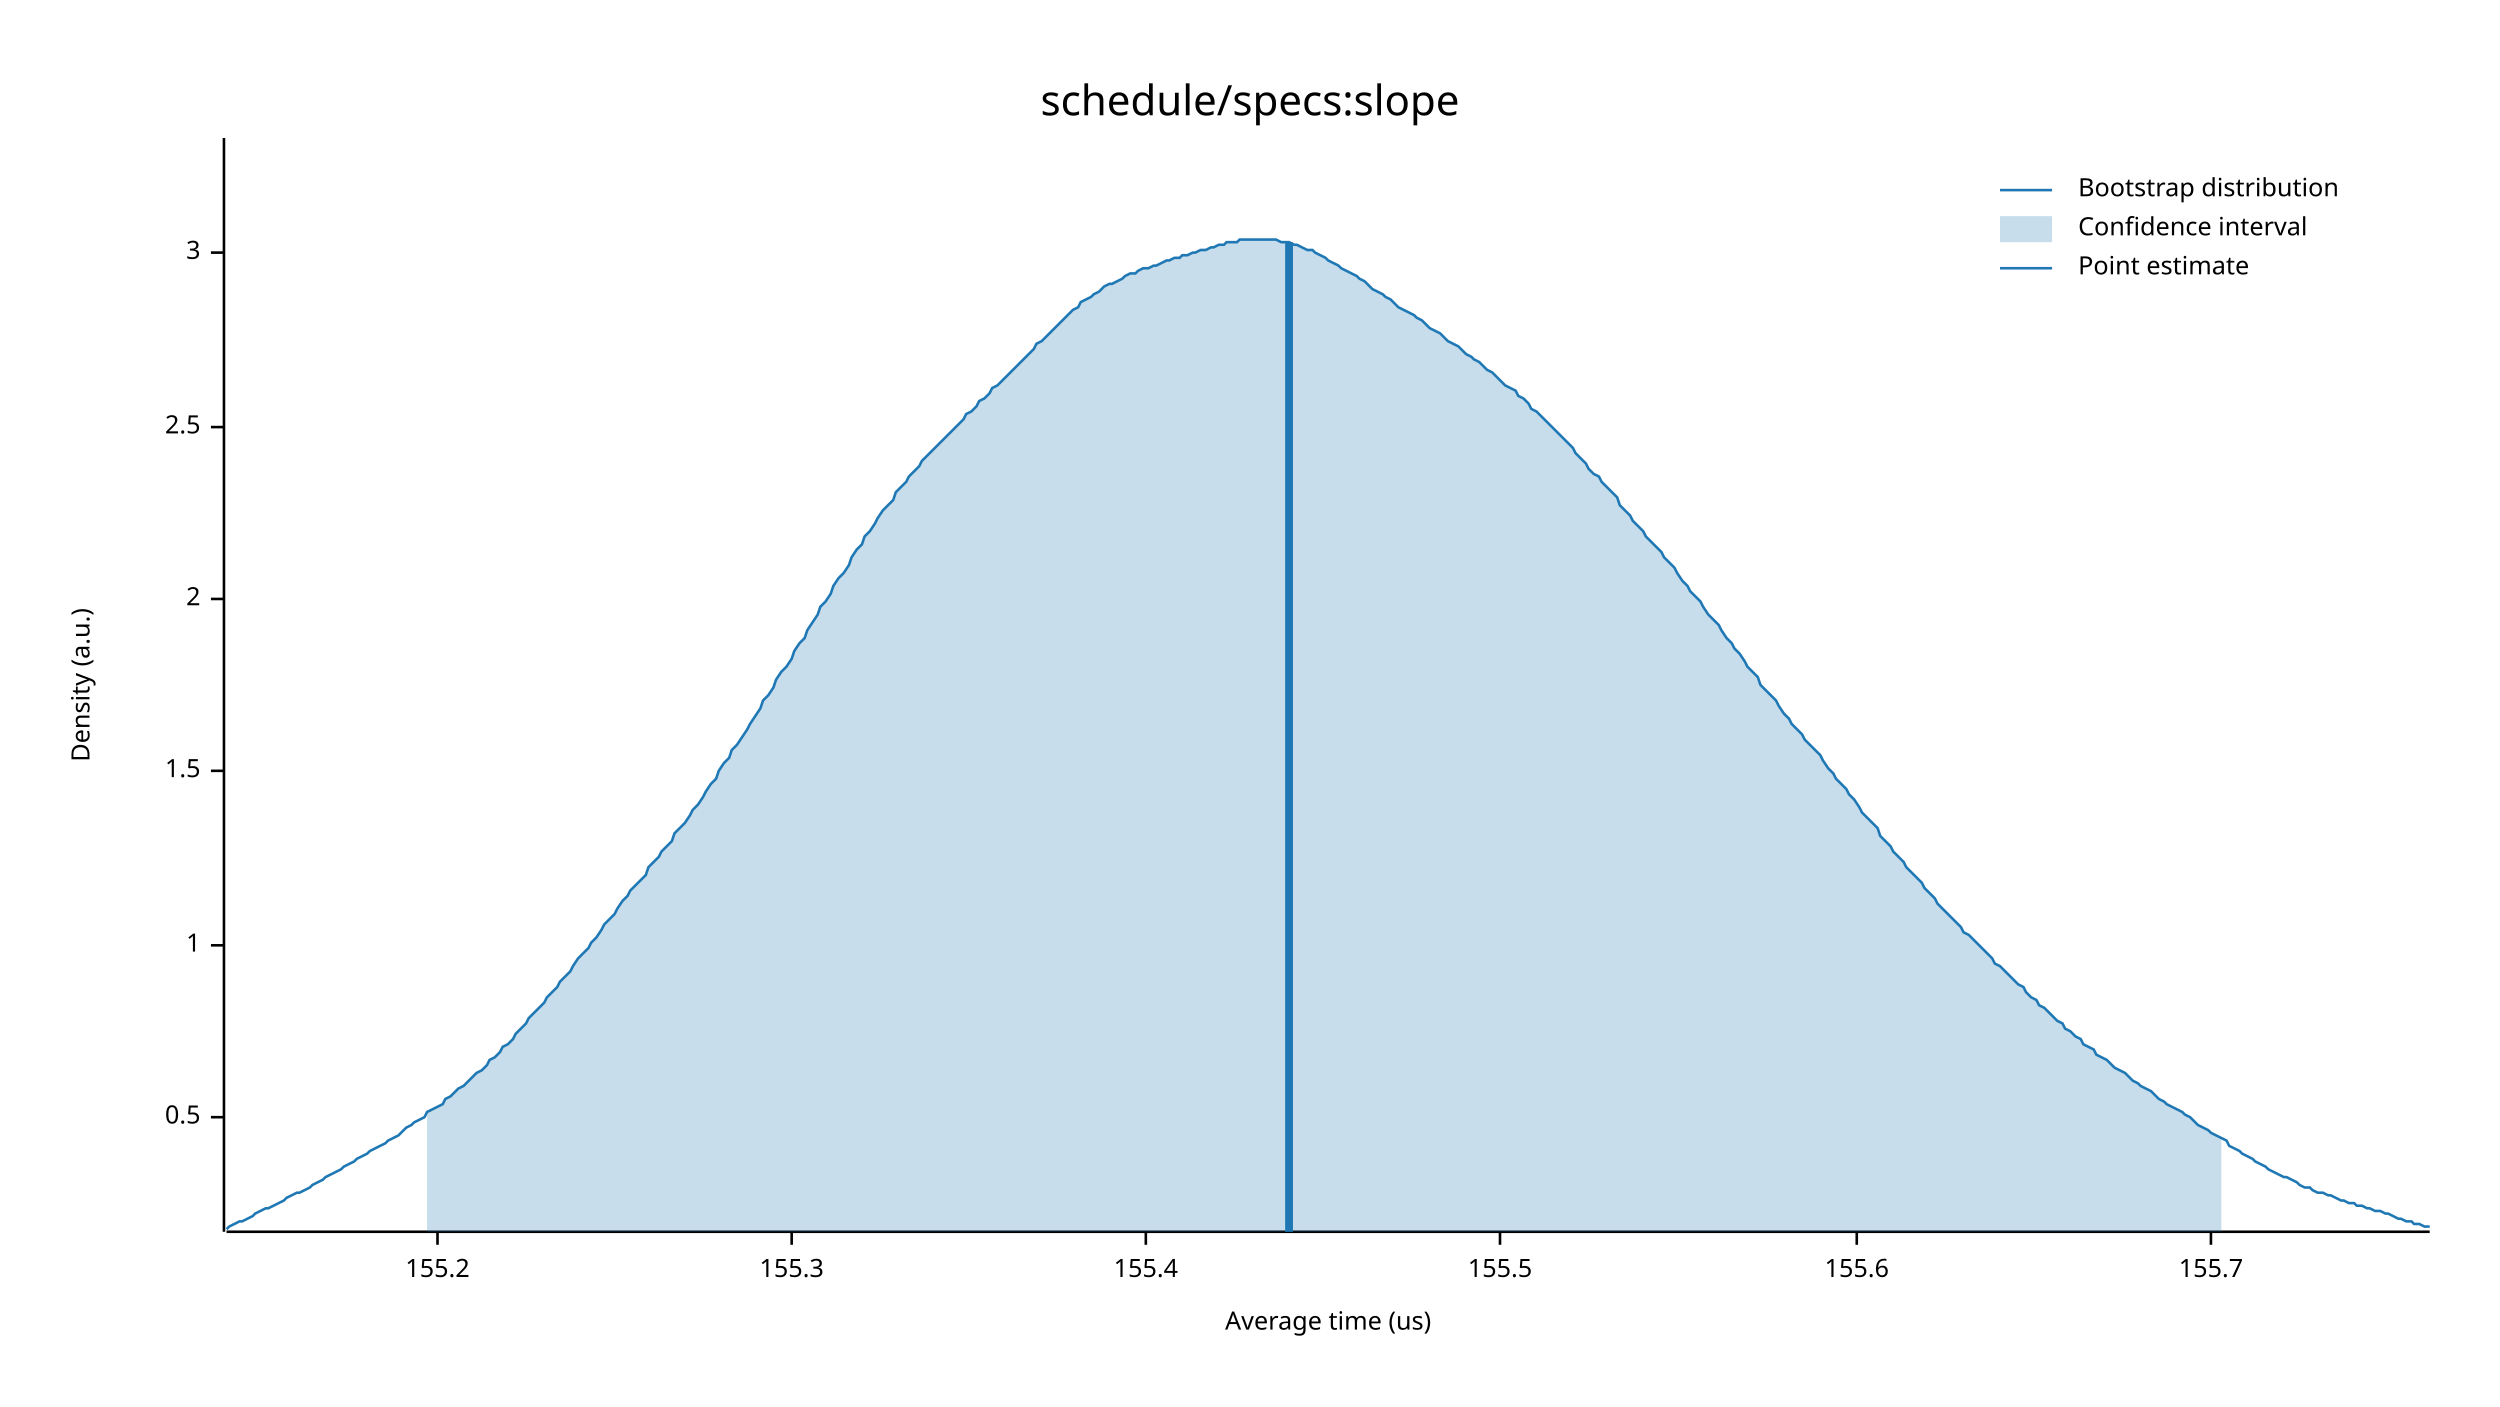
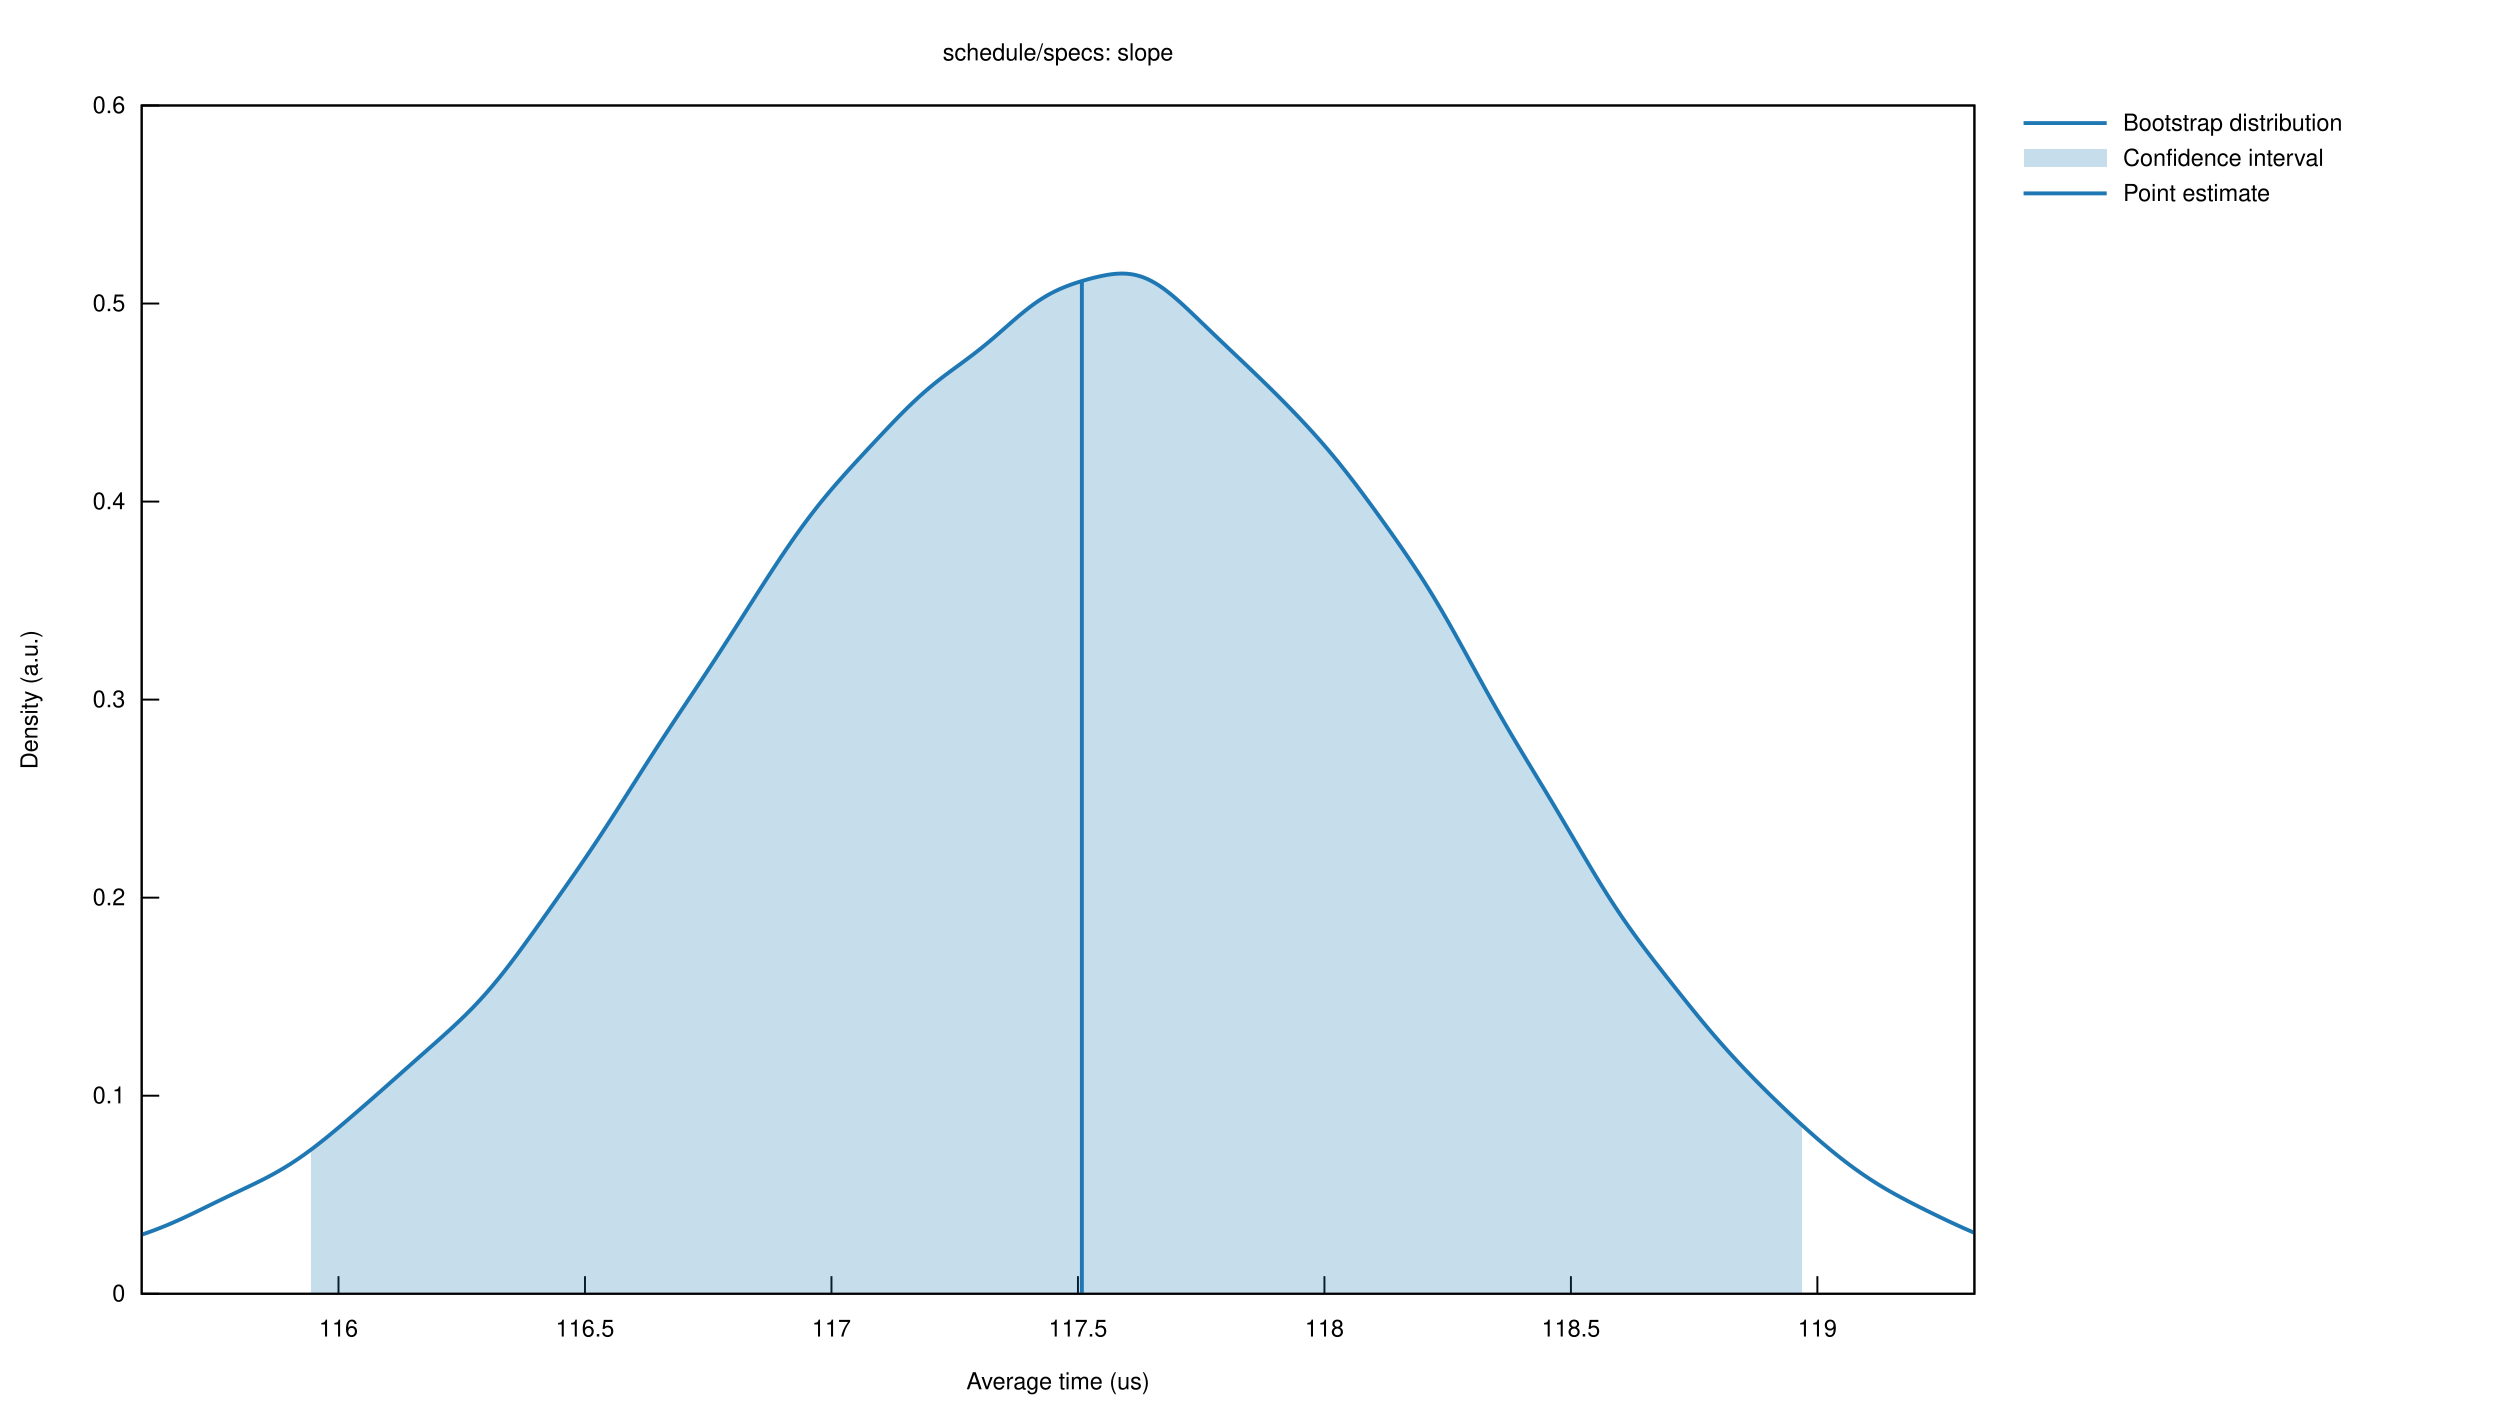
- <svg xmlns="http://www.w3.org/2000/svg" width="960" height="540" viewBox="0 0 960 540">
-   <text x="480" y="32" dy="0.76em" text-anchor="middle" font-family="sans-serif" font-size="16.129" opacity="1" fill="#000000">
- schedule/specs:slope
- </text>
-   <text x="27" y="263" dy="0.76em" text-anchor="middle" font-family="sans-serif" font-size="9.677" opacity="1" fill="#000000" transform="rotate(270, 27, 263)">
- Density (a.u.)
- </text>
-   <text x="510" y="513" dy="-0.5ex" text-anchor="middle" font-family="sans-serif" font-size="9.677" opacity="1" fill="#000000">
- Average time (us)
- </text>
-   <polyline fill="none" opacity="1" stroke="#000000" stroke-width="1" points="86,53 86,473 " />
-   <text x="77" y="429" dy="0.5ex" text-anchor="end" font-family="sans-serif" font-size="9.677" opacity="1" fill="#000000">
- 0.5
- </text>
-   <polyline fill="none" opacity="1" stroke="#000000" stroke-width="1" points="81,429 86,429 " />
-   <text x="77" y="363" dy="0.5ex" text-anchor="end" font-family="sans-serif" font-size="9.677" opacity="1" fill="#000000">
- 1
- </text>
-   <polyline fill="none" opacity="1" stroke="#000000" stroke-width="1" points="81,363 86,363 " />
-   <text x="77" y="296" dy="0.5ex" text-anchor="end" font-family="sans-serif" font-size="9.677" opacity="1" fill="#000000">
- 1.5
- </text>
-   <polyline fill="none" opacity="1" stroke="#000000" stroke-width="1" points="81,296 86,296 " />
-   <text x="77" y="230" dy="0.5ex" text-anchor="end" font-family="sans-serif" font-size="9.677" opacity="1" fill="#000000">
- 2
- </text>
-   <polyline fill="none" opacity="1" stroke="#000000" stroke-width="1" points="81,230 86,230 " />
-   <text x="77" y="164" dy="0.5ex" text-anchor="end" font-family="sans-serif" font-size="9.677" opacity="1" fill="#000000">
- 2.5
- </text>
-   <polyline fill="none" opacity="1" stroke="#000000" stroke-width="1" points="81,164 86,164 " />
-   <text x="77" y="97" dy="0.5ex" text-anchor="end" font-family="sans-serif" font-size="9.677" opacity="1" fill="#000000">
- 3
- </text>
-   <polyline fill="none" opacity="1" stroke="#000000" stroke-width="1" points="81,97 86,97 " />
-   <polyline fill="none" opacity="1" stroke="#000000" stroke-width="1" points="87,473 933,473 " />
-   <text x="168" y="483" dy="0.76em" text-anchor="middle" font-family="sans-serif" font-size="9.677" opacity="1" fill="#000000">
- 155.2
- </text>
-   <polyline fill="none" opacity="1" stroke="#000000" stroke-width="1" points="168,473 168,478 " />
-   <text x="304" y="483" dy="0.76em" text-anchor="middle" font-family="sans-serif" font-size="9.677" opacity="1" fill="#000000">
- 155.3
- </text>
-   <polyline fill="none" opacity="1" stroke="#000000" stroke-width="1" points="304,473 304,478 " />
-   <text x="440" y="483" dy="0.76em" text-anchor="middle" font-family="sans-serif" font-size="9.677" opacity="1" fill="#000000">
- 155.4
- </text>
-   <polyline fill="none" opacity="1" stroke="#000000" stroke-width="1" points="440,473 440,478 " />
-   <text x="576" y="483" dy="0.76em" text-anchor="middle" font-family="sans-serif" font-size="9.677" opacity="1" fill="#000000">
- 155.5
- </text>
-   <polyline fill="none" opacity="1" stroke="#000000" stroke-width="1" points="576,473 576,478 " />
-   <text x="713" y="483" dy="0.76em" text-anchor="middle" font-family="sans-serif" font-size="9.677" opacity="1" fill="#000000">
- 155.6
- </text>
-   <polyline fill="none" opacity="1" stroke="#000000" stroke-width="1" points="713,473 713,478 " />
-   <text x="849" y="483" dy="0.76em" text-anchor="middle" font-family="sans-serif" font-size="9.677" opacity="1" fill="#000000">
- 155.7
- </text>
-   <polyline fill="none" opacity="1" stroke="#000000" stroke-width="1" points="849,473 849,478 " />
-   <polyline fill="none" opacity="1" stroke="#1F78B4" stroke-width="1" points="87,472 88,471 90,470 92,469 93,469 95,468 97,467 98,466 100,465 102,464 103,464 105,463 107,462 109,461 110,460 112,459 114,458 115,458 117,457 119,456 120,455 122,454 124,453 125,452 127,451 129,450 131,449 132,448 134,447 136,446 137,445 139,444 141,443 142,442 144,441 146,440 148,439 149,438 151,437 153,436 154,435 156,433 158,432 159,431 161,430 163,429 164,427 166,426 168,425 170,424 171,422 173,421 175,419 176,418 178,417 180,415 181,414 183,412 185,411 187,409 188,407 190,406 192,404 193,402 195,401 197,399 198,397 200,395 202,393 203,391 205,389 207,387 209,385 210,383 212,381 214,379 215,377 217,375 219,373 220,371 222,368 224,366 226,364 227,362 229,360 231,357 232,355 234,353 236,351 237,349 239,346 241,344 242,342 244,340 246,338 248,336 249,333 251,331 253,329 254,327 256,325 258,323 259,320 261,318 263,316 265,313 266,311 268,309 270,306 271,304 273,301 275,299 276,296 278,293 280,291 281,288 283,286 285,283 287,280 288,278 290,275 292,272 293,269 295,267 297,264 298,261 300,258 302,256 304,253 305,250 307,247 309,245 310,242 312,239 314,236 315,233 317,231 319,228 320,225 322,222 324,220 326,217 327,214 329,211 331,209 332,206 334,204 336,201 337,199 339,196 341,194 343,192 344,189 346,187 348,185 349,183 351,181 353,179 354,177 356,175 358,173 359,172 361,170 363,168 365,166 366,165 368,163 370,161 371,159 373,158 375,156 376,154 378,153 380,151 381,149 383,148 385,146 387,144 388,143 390,141 392,139 393,138 395,136 397,134 398,132 400,131 402,129 404,127 405,126 407,124 409,122 410,121 412,119 414,118 415,116 417,115 419,114 420,113 422,112 424,110 426,109 427,109 429,108 431,107 432,106 434,105 436,105 437,104 439,103 441,103 443,102 444,102 446,101 448,100 449,100 451,99 453,99 454,98 456,98 458,97 459,97 461,96 463,96 465,95 466,95 468,94 470,94 471,93 473,93 475,93 476,92 478,92 480,92 482,92 483,92 485,92 487,92 488,92 490,92 492,93 493,93 495,93 497,94 498,94 500,95 502,96 504,96 505,97 507,98 509,99 510,100 512,101 514,102 515,103 517,104 519,105 521,106 522,107 524,108 526,110 527,111 529,112 531,113 532,114 534,115 536,117 537,118 539,119 541,120 543,121 544,122 546,123 548,125 549,126 551,127 553,128 554,129 556,131 558,132 560,133 561,134 563,136 565,137 566,138 568,139 570,141 571,142 573,143 575,145 576,146 578,148 580,149 582,150 583,152 585,153 587,155 588,157 590,158 592,160 593,161 595,163 597,165 599,167 600,168 602,170 604,172 605,174 607,176 609,178 610,180 612,182 614,183 615,185 617,187 619,189 621,191 622,194 624,196 626,198 627,200 629,202 631,204 632,206 634,208 636,210 638,212 639,214 641,216 643,218 644,220 646,223 648,225 649,227 651,229 653,231 654,233 656,236 658,238 660,240 661,242 663,245 665,247 666,249 668,251 670,254 671,256 673,258 675,260 676,263 678,265 680,267 682,269 683,271 685,274 687,276 688,278 690,280 692,282 693,284 695,286 697,288 699,290 700,292 702,295 704,297 705,299 707,301 709,303 710,305 712,307 714,310 715,312 717,314 719,316 721,318 722,321 724,323 726,325 727,327 729,329 731,331 732,333 734,335 736,337 738,339 739,341 741,343 743,345 744,347 746,349 748,351 749,352 751,354 753,356 754,358 756,359 758,361 760,363 761,364 763,366 765,368 766,370 768,371 770,373 771,374 773,376 775,378 777,379 778,381 780,383 782,384 783,386 785,387 787,389 788,390 790,392 792,393 793,395 795,396 797,398 799,399 800,401 802,402 804,403 805,405 807,406 809,407 810,408 812,410 814,411 816,412 817,413 819,415 821,416 822,417 824,418 826,419 827,420 829,422 831,423 832,424 834,425 836,426 838,427 839,428 841,429 843,431 844,432 846,433 848,434 849,435 851,436 853,437 855,438 856,440 858,441 860,442 861,443 863,444 865,445 866,446 868,447 870,448 871,449 873,450 875,451 877,452 878,452 880,453 882,454 883,455 885,456 887,456 888,457 890,458 892,458 894,459 895,459 897,460 899,461 900,461 902,462 904,462 905,463 907,463 909,464 910,464 912,465 914,465 916,466 917,466 919,467 921,468 922,468 924,469 926,469 927,470 929,470 931,471 933,471 " />
-   <polygon opacity="0.25" fill="#1F78B4" points="164,427 166,426 168,425 170,424 171,422 173,421 175,419 176,418 178,417 180,415 181,414 183,412 185,411 187,409 188,407 190,406 192,404 193,402 195,401 197,399 198,397 200,395 202,393 203,391 205,389 207,387 209,385 210,383 212,381 214,379 215,377 217,375 219,373 220,371 222,368 224,366 226,364 227,362 229,360 231,357 232,355 234,353 236,351 237,349 239,346 241,344 242,342 244,340 246,338 248,336 249,333 251,331 253,329 254,327 256,325 258,323 259,320 261,318 263,316 265,313 266,311 268,309 270,306 271,304 273,301 275,299 276,296 278,293 280,291 281,288 283,286 285,283 287,280 288,278 290,275 292,272 293,269 295,267 297,264 298,261 300,258 302,256 304,253 305,250 307,247 309,245 310,242 312,239 314,236 315,233 317,231 319,228 320,225 322,222 324,220 326,217 327,214 329,211 331,209 332,206 334,204 336,201 337,199 339,196 341,194 343,192 344,189 346,187 348,185 349,183 351,181 353,179 354,177 356,175 358,173 359,172 361,170 363,168 365,166 366,165 368,163 370,161 371,159 373,158 375,156 376,154 378,153 380,151 381,149 383,148 385,146 387,144 388,143 390,141 392,139 393,138 395,136 397,134 398,132 400,131 402,129 404,127 405,126 407,124 409,122 410,121 412,119 414,118 415,116 417,115 419,114 420,113 422,112 424,110 426,109 427,109 429,108 431,107 432,106 434,105 436,105 437,104 439,103 441,103 443,102 444,102 446,101 448,100 449,100 451,99 453,99 454,98 456,98 458,97 459,97 461,96 463,96 465,95 466,95 468,94 470,94 471,93 473,93 475,93 476,92 478,92 480,92 482,92 483,92 485,92 487,92 488,92 490,92 492,93 493,93 495,93 497,94 498,94 500,95 502,96 504,96 505,97 507,98 509,99 510,100 512,101 514,102 515,103 517,104 519,105 521,106 522,107 524,108 526,110 527,111 529,112 531,113 532,114 534,115 536,117 537,118 539,119 541,120 543,121 544,122 546,123 548,125 549,126 551,127 553,128 554,129 556,131 558,132 560,133 561,134 563,136 565,137 566,138 568,139 570,141 571,142 573,143 575,145 576,146 578,148 580,149 582,150 583,152 585,153 587,155 588,157 590,158 592,160 593,161 595,163 597,165 599,167 600,168 602,170 604,172 605,174 607,176 609,178 610,180 612,182 614,183 615,185 617,187 619,189 621,191 622,194 624,196 626,198 627,200 629,202 631,204 632,206 634,208 636,210 638,212 639,214 641,216 643,218 644,220 646,223 648,225 649,227 651,229 653,231 654,233 656,236 658,238 660,240 661,242 663,245 665,247 666,249 668,251 670,254 671,256 673,258 675,260 676,263 678,265 680,267 682,269 683,271 685,274 687,276 688,278 690,280 692,282 693,284 695,286 697,288 699,290 700,292 702,295 704,297 705,299 707,301 709,303 710,305 712,307 714,310 715,312 717,314 719,316 721,318 722,321 724,323 726,325 727,327 729,329 731,331 732,333 734,335 736,337 738,339 739,341 741,343 743,345 744,347 746,349 748,351 749,352 751,354 753,356 754,358 756,359 758,361 760,363 761,364 763,366 765,368 766,370 768,371 770,373 771,374 773,376 775,378 777,379 778,381 780,383 782,384 783,386 785,387 787,389 788,390 790,392 792,393 793,395 795,396 797,398 799,399 800,401 802,402 804,403 805,405 807,406 809,407 810,408 812,410 814,411 816,412 817,413 819,415 821,416 822,417 824,418 826,419 827,420 829,422 831,423 832,424 834,425 836,426 838,427 839,428 841,429 843,431 844,432 846,433 848,434 849,435 851,436 853,437 853,473 164,473 " />
-   <polyline fill="none" opacity="1" stroke="#1F78B4" stroke-width="3" points="495,473 495,93 " />
-   <text x="798" y="68" dy="0.76em" text-anchor="start" font-family="sans-serif" font-size="9.677" opacity="1" fill="#000000">
- Bootstrap distribution
- </text>
-   <text x="798" y="83" dy="0.76em" text-anchor="start" font-family="sans-serif" font-size="9.677" opacity="1" fill="#000000">
- Confidence interval
- </text>
-   <text x="798" y="98" dy="0.76em" text-anchor="start" font-family="sans-serif" font-size="9.677" opacity="1" fill="#000000">
- Point estimate
- </text>
-   <polyline fill="none" opacity="1" stroke="#1F78B4" stroke-width="1" points="768,73 788,73 " />
-   <rect x="768" y="83" width="20" height="10" opacity="0.25" fill="#1F78B4" stroke="none" />
-   <polyline fill="none" opacity="1" stroke="#1F78B4" stroke-width="1" points="768,103 788,103 " />
+ <svg xmlns="http://www.w3.org/2000/svg" xmlns:xlink="http://www.w3.org/1999/xlink" viewBox="0 0 1280 720">
+   <g id="gnuplot_canvas">
+     <rect x="0" y="0" width="1280" height="720" fill="none" />
+     <defs>
+       <circle id="gpDot" r="0.5" stroke-width="0.5" stroke="currentColor" />
+       <path id="gpPt0" stroke-width="0.222" stroke="currentColor" d="M-1,0 h2 M0,-1 v2" />
+       <path id="gpPt1" stroke-width="0.222" stroke="currentColor" d="M-1,-1 L1,1 M1,-1 L-1,1" />
+       <path id="gpPt2" stroke-width="0.222" stroke="currentColor" d="M-1,0 L1,0 M0,-1 L0,1 M-1,-1 L1,1 M-1,1 L1,-1" />
+       <rect id="gpPt3" stroke-width="0.222" stroke="currentColor" x="-1" y="-1" width="2" height="2" />
+       <rect id="gpPt4" stroke-width="0.222" stroke="currentColor" fill="currentColor" x="-1" y="-1" width="2" height="2" />
+       <circle id="gpPt5" stroke-width="0.222" stroke="currentColor" cx="0" cy="0" r="1" />
+       <use xlink:href="#gpPt5" id="gpPt6" fill="currentColor" stroke="none" />
+       <path id="gpPt7" stroke-width="0.222" stroke="currentColor" d="M0,-1.33 L-1.33,0.67 L1.33,0.67 z" />
+       <use xlink:href="#gpPt7" id="gpPt8" fill="currentColor" stroke="none" />
+       <use xlink:href="#gpPt7" id="gpPt9" stroke="currentColor" transform="rotate(180)" />
+       <use xlink:href="#gpPt9" id="gpPt10" fill="currentColor" stroke="none" />
+       <use xlink:href="#gpPt3" id="gpPt11" stroke="currentColor" transform="rotate(45)" />
+       <use xlink:href="#gpPt11" id="gpPt12" fill="currentColor" stroke="none" />
+       <path id="gpPt13" stroke-width="0.222" stroke="currentColor" d="M0,1.330 L1.265,0.411 L0.782,-1.067 L-0.782,-1.076 L-1.265,0.411 z" />
+       <use xlink:href="#gpPt13" id="gpPt14" fill="currentColor" stroke="none" />
+       <filter id="textbox" filterUnits="objectBoundingBox" x="0" y="0" height="1" width="1">
+         <feFlood flood-color="white" flood-opacity="1" result="bgnd" />
+         <feComposite in="SourceGraphic" in2="bgnd" operator="atop" />
+       </filter>
+       <filter id="greybox" filterUnits="objectBoundingBox" x="0" y="0" height="1" width="1">
+         <feFlood flood-color="lightgrey" flood-opacity="1" result="grey" />
+         <feComposite in="SourceGraphic" in2="grey" operator="atop" />
+       </filter>
+     </defs>
+     <g fill="none" color="white" stroke="currentColor" stroke-width="1.00" stroke-linecap="butt" stroke-linejoin="miter">
+ </g>
+     <g fill="none" color="black" stroke="currentColor" stroke-width="1.00" stroke-linecap="butt" stroke-linejoin="miter">
+       <path stroke="black" d="M72.53,662.40 L81.53,662.40  " />
+       <g transform="translate(64.14,666.30)" stroke="none" fill="black" font-family="Helvetica" font-size="12.00" text-anchor="end">
+         <text>
+           <tspan font-family="Helvetica"> 0</tspan>
+         </text>
+       </g>
+     </g>
+     <g fill="none" color="black" stroke="currentColor" stroke-width="1.00" stroke-linecap="butt" stroke-linejoin="miter">
+       <path stroke="black" d="M72.53,561.00 L81.53,561.00  " />
+       <g transform="translate(64.14,564.90)" stroke="none" fill="black" font-family="Helvetica" font-size="12.00" text-anchor="end">
+         <text>
+           <tspan font-family="Helvetica"> 0.1</tspan>
+         </text>
+       </g>
+     </g>
+     <g fill="none" color="black" stroke="currentColor" stroke-width="1.00" stroke-linecap="butt" stroke-linejoin="miter">
+       <path stroke="black" d="M72.53,459.60 L81.53,459.60  " />
+       <g transform="translate(64.14,463.50)" stroke="none" fill="black" font-family="Helvetica" font-size="12.00" text-anchor="end">
+         <text>
+           <tspan font-family="Helvetica"> 0.2</tspan>
+         </text>
+       </g>
+     </g>
+     <g fill="none" color="black" stroke="currentColor" stroke-width="1.00" stroke-linecap="butt" stroke-linejoin="miter">
+       <path stroke="black" d="M72.53,358.20 L81.53,358.20  " />
+       <g transform="translate(64.14,362.10)" stroke="none" fill="black" font-family="Helvetica" font-size="12.00" text-anchor="end">
+         <text>
+           <tspan font-family="Helvetica"> 0.3</tspan>
+         </text>
+       </g>
+     </g>
+     <g fill="none" color="black" stroke="currentColor" stroke-width="1.00" stroke-linecap="butt" stroke-linejoin="miter">
+       <path stroke="black" d="M72.53,256.81 L81.53,256.81  " />
+       <g transform="translate(64.14,260.71)" stroke="none" fill="black" font-family="Helvetica" font-size="12.00" text-anchor="end">
+         <text>
+           <tspan font-family="Helvetica"> 0.4</tspan>
+         </text>
+       </g>
+     </g>
+     <g fill="none" color="black" stroke="currentColor" stroke-width="1.00" stroke-linecap="butt" stroke-linejoin="miter">
+       <path stroke="black" d="M72.53,155.41 L81.53,155.41  " />
+       <g transform="translate(64.14,159.31)" stroke="none" fill="black" font-family="Helvetica" font-size="12.00" text-anchor="end">
+         <text>
+           <tspan font-family="Helvetica"> 0.5</tspan>
+         </text>
+       </g>
+     </g>
+     <g fill="none" color="black" stroke="currentColor" stroke-width="1.00" stroke-linecap="butt" stroke-linejoin="miter">
+       <path stroke="black" d="M72.53,54.01 L81.53,54.01  " />
+       <g transform="translate(64.14,57.91)" stroke="none" fill="black" font-family="Helvetica" font-size="12.00" text-anchor="end">
+         <text>
+           <tspan font-family="Helvetica"> 0.6</tspan>
+         </text>
+       </g>
+     </g>
+     <g fill="none" color="black" stroke="currentColor" stroke-width="1.00" stroke-linecap="butt" stroke-linejoin="miter">
+       <path stroke="black" d="M173.31,662.40 L173.31,653.40  " />
+       <g transform="translate(173.31,684.30)" stroke="none" fill="black" font-family="Helvetica" font-size="12.00" text-anchor="middle">
+         <text>
+           <tspan font-family="Helvetica"> 116</tspan>
+         </text>
+       </g>
+     </g>
+     <g fill="none" color="black" stroke="currentColor" stroke-width="1.00" stroke-linecap="butt" stroke-linejoin="miter">
+       <path stroke="black" d="M299.51,662.40 L299.51,653.40  " />
+       <g transform="translate(299.51,684.30)" stroke="none" fill="black" font-family="Helvetica" font-size="12.00" text-anchor="middle">
+         <text>
+           <tspan font-family="Helvetica"> 116.5</tspan>
+         </text>
+       </g>
+     </g>
+     <g fill="none" color="black" stroke="currentColor" stroke-width="1.00" stroke-linecap="butt" stroke-linejoin="miter">
+       <path stroke="black" d="M425.71,662.40 L425.71,653.40  " />
+       <g transform="translate(425.71,684.30)" stroke="none" fill="black" font-family="Helvetica" font-size="12.00" text-anchor="middle">
+         <text>
+           <tspan font-family="Helvetica"> 117</tspan>
+         </text>
+       </g>
+     </g>
+     <g fill="none" color="black" stroke="currentColor" stroke-width="1.00" stroke-linecap="butt" stroke-linejoin="miter">
+       <path stroke="black" d="M551.91,662.40 L551.91,653.40  " />
+       <g transform="translate(551.91,684.30)" stroke="none" fill="black" font-family="Helvetica" font-size="12.00" text-anchor="middle">
+         <text>
+           <tspan font-family="Helvetica"> 117.5</tspan>
+         </text>
+       </g>
+     </g>
+     <g fill="none" color="black" stroke="currentColor" stroke-width="1.00" stroke-linecap="butt" stroke-linejoin="miter">
+       <path stroke="black" d="M678.11,662.40 L678.11,653.40  " />
+       <g transform="translate(678.11,684.30)" stroke="none" fill="black" font-family="Helvetica" font-size="12.00" text-anchor="middle">
+         <text>
+           <tspan font-family="Helvetica"> 118</tspan>
+         </text>
+       </g>
+     </g>
+     <g fill="none" color="black" stroke="currentColor" stroke-width="1.00" stroke-linecap="butt" stroke-linejoin="miter">
+       <path stroke="black" d="M804.31,662.40 L804.31,653.40  " />
+       <g transform="translate(804.31,684.30)" stroke="none" fill="black" font-family="Helvetica" font-size="12.00" text-anchor="middle">
+         <text>
+           <tspan font-family="Helvetica"> 118.5</tspan>
+         </text>
+       </g>
+     </g>
+     <g fill="none" color="black" stroke="currentColor" stroke-width="1.00" stroke-linecap="butt" stroke-linejoin="miter">
+       <path stroke="black" d="M930.50,662.40 L930.50,653.40  " />
+       <g transform="translate(930.50,684.30)" stroke="none" fill="black" font-family="Helvetica" font-size="12.00" text-anchor="middle">
+         <text>
+           <tspan font-family="Helvetica"> 119</tspan>
+         </text>
+       </g>
+     </g>
+     <g fill="none" color="black" stroke="currentColor" stroke-width="1.00" stroke-linecap="butt" stroke-linejoin="miter">
+ </g>
+     <g fill="none" color="black" stroke="currentColor" stroke-width="1.00" stroke-linecap="butt" stroke-linejoin="miter">
+       <path stroke="black" d="M72.53,54.01 L72.53,662.40 L1010.90,662.40 L1010.90,54.01 L72.53,54.01 Z  " />
+     </g>
+     <g fill="none" color="black" stroke="currentColor" stroke-width="1.00" stroke-linecap="butt" stroke-linejoin="miter">
+       <g transform="translate(19.18,358.21) rotate(270)" stroke="none" fill="black" font-family="Helvetica" font-size="12.00" text-anchor="middle">
+         <text>
+           <tspan font-family="Helvetica">Density (a.u.)</tspan>
+         </text>
+       </g>
+     </g>
+     <g fill="none" color="black" stroke="currentColor" stroke-width="1.00" stroke-linecap="butt" stroke-linejoin="miter">
+       <g transform="translate(541.71,711.30)" stroke="none" fill="black" font-family="Helvetica" font-size="12.00" text-anchor="middle">
+         <text>
+           <tspan font-family="Helvetica">Average time (us)</tspan>
+         </text>
+       </g>
+     </g>
+     <g fill="none" color="black" stroke="currentColor" stroke-width="1.00" stroke-linecap="butt" stroke-linejoin="miter">
+ </g>
+     <g id="gnuplot_plot_1">
+       <g fill="none" color="white" stroke="currentColor" stroke-width="2.00" stroke-linecap="butt" stroke-linejoin="miter">
+ </g>
+       <g fill="none" color="black" stroke="currentColor" stroke-width="2.00" stroke-linecap="butt" stroke-linejoin="miter">
+         <g transform="translate(1087.02,66.91)" stroke="none" fill="black" font-family="Helvetica" font-size="12.00" text-anchor="start">
+           <text>
+             <tspan font-family="Helvetica">Bootstrap distribution</tspan>
+           </text>
+         </g>
+       </g>
+       <g fill="none" color="black" stroke="currentColor" stroke-width="2.00" stroke-linecap="butt" stroke-linejoin="miter">
+         <path stroke="rgb( 31, 120, 180)" d="M1036.07,63.01 L1078.63,63.01 M72.53,632.16 L74.41,631.52 L76.29,630.85 L78.17,630.17 L80.05,629.46 L81.93,628.73   L83.81,627.98 L85.69,627.21 L87.57,626.41 L89.45,625.59 L91.34,624.75 L93.22,623.90 L95.10,623.02 L96.98,622.14   L98.86,621.24 L100.74,620.33 L102.62,619.41 L104.50,618.49 L106.38,617.57 L108.26,616.65 L110.14,615.73 L112.02,614.82   L113.90,613.91 L115.78,613.00 L117.66,612.10 L119.54,611.21 L121.42,610.32 L123.30,609.43 L125.18,608.53 L127.06,607.64   L128.95,606.73 L130.83,605.82 L132.71,604.89 L134.59,603.95 L136.47,602.98 L138.35,601.99 L140.23,600.96 L142.11,599.91   L143.99,598.82 L145.87,597.70 L147.75,596.54 L149.63,595.34 L151.51,594.10 L153.39,592.83 L155.27,591.51 L157.15,590.16   L159.03,588.77 L160.91,587.35 L162.79,585.90 L164.67,584.42 L166.56,582.92 L168.44,581.39 L170.32,579.84 L172.20,578.28   L174.08,576.70 L175.96,575.11 L177.84,573.51 L179.72,571.90 L181.60,570.28 L183.48,568.66 L185.36,567.03 L187.24,565.40   L189.12,563.76 L191.00,562.12 L192.88,560.47 L194.76,558.82 L196.64,557.16 L198.52,555.50 L200.40,553.83 L202.28,552.17   L204.17,550.50 L206.05,548.83 L207.93,547.16 L209.81,545.50 L211.69,543.83 L213.57,542.16 L215.45,540.50 L217.33,538.84   L219.21,537.18 L221.09,535.52 L222.97,533.85 L224.85,532.18 L226.73,530.50 L228.61,528.80 L230.49,527.09 L232.37,525.35   L234.25,523.59 L236.13,521.80 L238.01,519.98 L239.89,518.11 L241.78,516.20 L243.66,514.24 L245.54,512.23 L247.42,510.16   L249.30,508.05 L251.18,505.87 L253.06,503.65 L254.94,501.37 L256.82,499.04 L258.70,496.66 L260.58,494.23 L262.46,491.76   L264.34,489.26 L266.22,486.72 L268.10,484.15 L269.98,481.56 L271.86,478.95 L273.74,476.33 L275.62,473.69 L277.50,471.05   L279.39,468.39 L281.27,465.74 L283.15,463.07 L285.03,460.41 L286.91,457.73 L288.79,455.06 L290.67,452.37 L292.55,449.67   L294.43,446.97 L296.31,444.24 L298.19,441.51 L300.07,438.75 L301.95,435.97 L303.83,433.17 L305.71,430.35 L307.59,427.50   L309.47,424.63 L311.35,421.75 L313.23,418.84 L315.11,415.92 L317.00,412.98 L318.88,410.03 L320.76,407.07 L322.64,404.11   L324.52,401.15 L326.40,398.19 L328.28,395.23 L330.16,392.29 L332.04,389.35 L333.92,386.43 L335.80,383.52 L337.68,380.62   L339.56,377.74 L341.44,374.87 L343.32,372.02 L345.20,369.17 L347.08,366.33 L348.96,363.50 L350.84,360.68 L352.72,357.85   L354.61,355.02 L356.49,352.19 L358.37,349.36 L360.25,346.52 L362.13,343.66 L364.01,340.80 L365.89,337.93 L367.77,335.04   L369.65,332.14 L371.53,329.23 L373.41,326.31 L375.29,323.38 L377.17,320.44 L379.05,317.49 L380.93,314.54 L382.81,311.58   L384.69,308.63 L386.57,305.68 L388.45,302.73 L390.33,299.80 L392.22,296.87 L394.10,293.97 L395.98,291.08 L397.86,288.23   L399.74,285.39 L401.62,282.59 L403.50,279.83 L405.38,277.11 L407.26,274.42 L409.14,271.79 L411.02,269.19 L412.90,266.65   L414.78,264.15 L416.66,261.71 L418.54,259.31 L420.42,256.96 L422.30,254.66 L424.18,252.39 L426.06,250.17 L427.94,247.99   L429.83,245.84 L431.71,243.71 L433.59,241.62 L435.47,239.54 L437.35,237.48 L439.23,235.44 L441.11,233.41 L442.99,231.38   L444.87,229.36 L446.75,227.35 L448.63,225.34 L450.51,223.34 L452.39,221.35 L454.27,219.36 L456.15,217.39 L458.03,215.43   L459.91,213.50 L461.79,211.59 L463.67,209.71 L465.55,207.87 L467.44,206.06 L469.32,204.30 L471.20,202.58 L473.08,200.90   L474.96,199.28 L476.84,197.70 L478.72,196.16 L480.60,194.67 L482.48,193.21 L484.36,191.79 L486.24,190.38 L488.12,189.00   L490.00,187.62 L491.88,186.24 L493.76,184.86 L495.64,183.46 L497.52,182.05 L499.40,180.60 L501.28,179.13 L503.16,177.62   L505.05,176.09 L506.93,174.52 L508.81,172.92 L510.69,171.29 L512.57,169.65 L514.45,168.00 L516.33,166.35 L518.21,164.70   L520.09,163.08 L521.97,161.48 L523.85,159.93 L525.73,158.42 L527.61,156.97 L529.49,155.59 L531.37,154.27 L533.25,153.04   L535.13,151.87 L537.01,150.79 L538.89,149.78 L540.77,148.85 L542.66,147.98 L544.54,147.18 L546.42,146.43 L548.30,145.73   L550.18,145.08 L552.06,144.47 L553.94,143.89 L555.82,143.34 L557.70,142.81 L559.58,142.32 L561.46,141.86 L563.34,141.43   L565.22,141.05 L567.10,140.71 L568.98,140.43 L570.86,140.22 L572.74,140.09 L574.62,140.05 L576.50,140.11 L578.38,140.28   L580.27,140.57 L582.15,140.99 L584.03,141.53 L585.91,142.20 L587.79,143.01 L589.67,143.95 L591.55,145.01 L593.43,146.18   L595.31,147.47 L597.19,148.86 L599.07,150.34 L600.95,151.89 L602.83,153.52 L604.71,155.19 L606.59,156.92 L608.47,158.67   L610.35,160.46 L612.23,162.26 L614.11,164.07 L615.99,165.88 L617.88,167.69 L619.76,169.50 L621.64,171.31 L623.52,173.11   L625.40,174.90 L627.28,176.69 L629.16,178.48 L631.04,180.26 L632.92,182.04 L634.80,183.82 L636.68,185.61 L638.56,187.40   L640.44,189.19 L642.32,191.00 L644.20,192.81 L646.08,194.63 L647.96,196.46 L649.84,198.31 L651.72,200.16 L653.60,202.03   L655.49,203.92 L657.37,205.82 L659.25,207.73 L661.13,209.66 L663.01,211.61 L664.89,213.58 L666.77,215.57 L668.65,217.58   L670.53,219.62 L672.41,221.69 L674.29,223.78 L676.17,225.91 L678.05,228.07 L679.93,230.26 L681.81,232.50 L683.69,234.77   L685.57,237.07 L687.45,239.42 L689.33,241.80 L691.21,244.21 L693.10,246.65 L694.98,249.13 L696.86,251.63 L698.74,254.16   L700.62,256.70 L702.50,259.27 L704.38,261.85 L706.26,264.45 L708.14,267.06 L710.02,269.69 L711.90,272.33 L713.78,274.99   L715.66,277.67 L717.54,280.37 L719.42,283.10 L721.30,285.86 L723.18,288.66 L725.06,291.50 L726.94,294.38 L728.82,297.31   L730.71,300.30 L732.59,303.33 L734.47,306.42 L736.35,309.57 L738.23,312.77 L740.11,316.01 L741.99,319.30 L743.87,322.63   L745.75,326.00 L747.63,329.39 L749.51,332.80 L751.39,336.23 L753.27,339.66 L755.15,343.10 L757.03,346.52 L758.91,349.93   L760.79,353.33 L762.67,356.70 L764.55,360.05 L766.43,363.36 L768.32,366.65 L770.20,369.91 L772.08,373.14 L773.96,376.34   L775.84,379.51 L777.72,382.66 L779.60,385.79 L781.48,388.91 L783.36,392.02 L785.24,395.12 L787.12,398.22 L789.00,401.33   L790.88,404.44 L792.76,407.57 L794.64,410.70 L796.52,413.86 L798.40,417.02 L800.28,420.20 L802.16,423.39 L804.04,426.59   L805.93,429.80 L807.81,433.01 L809.69,436.21 L811.57,439.39 L813.45,442.56 L815.33,445.71 L817.21,448.82 L819.09,451.90   L820.97,454.94 L822.85,457.93 L824.73,460.87 L826.61,463.75 L828.49,466.59 L830.37,469.37 L832.25,472.10 L834.13,474.78   L836.01,477.41 L837.89,480.00 L839.77,482.55 L841.65,485.06 L843.54,487.55 L845.42,490.01 L847.30,492.46 L849.18,494.88   L851.06,497.29 L852.94,499.70 L854.82,502.09 L856.70,504.47 L858.58,506.85 L860.46,509.22 L862.34,511.57 L864.22,513.92   L866.10,516.25 L867.98,518.57 L869.86,520.87 L871.74,523.14 L873.62,525.40 L875.50,527.63 L877.38,529.83 L879.26,532.01   L881.15,534.16 L883.03,536.28 L884.91,538.37 L886.79,540.44 L888.67,542.47 L890.55,544.49 L892.43,546.48 L894.31,548.45   L896.19,550.40 L898.07,552.33 L899.95,554.24 L901.83,556.13 L903.71,558.01 L905.59,559.87 L907.47,561.72 L909.35,563.55   L911.23,565.36 L913.11,567.17 L914.99,568.95 L916.87,570.72 L918.76,572.48 L920.64,574.22 L922.52,575.94 L924.40,577.64   L926.28,579.32 L928.16,580.99 L930.04,582.64 L931.92,584.26 L933.80,585.86 L935.68,587.44 L937.56,589.00 L939.44,590.53   L941.32,592.04 L943.20,593.52 L945.08,594.97 L946.96,596.39 L948.84,597.78 L950.72,599.14 L952.60,600.47 L954.48,601.77   L956.37,603.03 L958.25,604.26 L960.13,605.46 L962.01,606.63 L963.89,607.77 L965.77,608.88 L967.65,609.97 L969.53,611.03   L971.41,612.06 L973.29,613.08 L975.17,614.08 L977.05,615.07 L978.93,616.04 L980.81,617.00 L982.69,617.95 L984.57,618.89   L986.45,619.83 L988.33,620.75 L990.21,621.67 L992.09,622.59 L993.98,623.50 L995.86,624.40 L997.74,625.29 L999.62,626.17   L1001.50,627.04 L1003.38,627.90 L1005.26,628.75 L1007.14,629.58 L1009.02,630.40 L1010.90,631.21  " />
+       </g>
+     </g>
+     <g id="gnuplot_plot_2">
+       <g fill="none" color="white" stroke="rgb( 31, 120, 180)" stroke-width="1.00" stroke-linecap="butt" stroke-linejoin="miter">
+ </g>
+       <g fill="none" color="black" stroke="currentColor" stroke-width="1.00" stroke-linecap="butt" stroke-linejoin="miter">
+         <g transform="translate(1087.02,84.91)" stroke="none" fill="black" font-family="Helvetica" font-size="12.00" text-anchor="start">
+           <text>
+             <tspan font-family="Helvetica">Confidence interval</tspan>
+           </text>
+         </g>
+       </g>
+       <g fill="none" color="black" stroke="currentColor" stroke-width="1.00" stroke-linecap="butt" stroke-linejoin="miter">
+         <g stroke="none" shape-rendering="crispEdges">
+           <polygon fill="rgb( 31, 120, 180)" fill-opacity="0.25" points="1036.07,85.51 1078.63,85.51 1078.63,76.51 1036.07,76.51 " />
+           <polygon fill="rgb( 31, 120, 180)" fill-opacity="0.25" points="159.03,588.77 160.91,587.35 162.79,585.90 164.67,584.42 166.56,582.92 168.44,581.39 170.32,579.84 172.20,578.28 174.08,576.70 175.96,575.11 177.84,573.51 179.72,571.90 181.60,570.28 183.48,568.66 185.36,567.03 187.24,565.40 189.12,563.76 191.00,562.12 192.88,560.47 194.76,558.82 196.64,557.16 198.52,555.50 200.40,553.83 202.28,552.17 204.17,550.50 206.05,548.83 207.93,547.16 209.81,545.50 211.69,543.83 213.57,542.16 215.45,540.50 217.33,538.84 219.21,537.18 221.09,535.52 222.97,533.85 224.85,532.18 226.73,530.50 228.61,528.80 230.49,527.09 232.37,525.35 234.25,523.59 236.13,521.80 238.01,519.98 239.89,518.11 241.78,516.20 243.66,514.24 245.54,512.23 247.42,510.16 249.30,508.05 251.18,505.87 253.06,503.65 254.94,501.37 256.82,499.04 258.70,496.66 260.58,494.23 262.46,491.76 264.34,489.26 266.22,486.72 268.10,484.15 269.98,481.56 271.86,478.95 273.74,476.33 275.62,473.69 277.50,471.05 279.39,468.39 281.27,465.74 283.15,463.07 285.03,460.41 286.91,457.73 288.79,455.06 290.67,452.37 292.55,449.67 294.43,446.97 296.31,444.24 298.19,441.51 300.07,438.75 301.95,435.97 303.83,433.17 305.71,430.35 307.59,427.50 309.47,424.63 311.35,421.75 313.23,418.84 315.11,415.92 317.00,412.98 318.88,410.03 320.76,407.07 322.64,404.11 324.52,401.15 326.40,398.19 328.28,395.23 330.16,392.29 332.04,389.35 333.92,386.43 335.80,383.52 337.68,380.62 339.56,377.74 341.44,374.87 343.32,372.02 345.20,369.17 347.08,366.33 348.96,363.50 350.84,360.68 352.72,357.85 354.61,355.02 356.49,352.19 358.37,349.36 360.25,346.52 362.13,343.66 364.01,340.80 365.89,337.93 367.77,335.04 369.65,332.14 371.53,329.23 373.41,326.31 375.29,323.38 377.17,320.44 379.05,317.49 380.93,314.54 382.81,311.58 384.69,308.63 386.57,305.68 388.45,302.73 390.33,299.80 392.22,296.87 394.10,293.97 395.98,291.08 397.86,288.23 399.74,285.39 401.62,282.59 403.50,279.83 405.38,277.11 407.26,274.42 409.14,271.79 411.02,269.19 412.90,266.65 414.78,264.15 416.66,261.71 418.54,259.31 420.42,256.96 422.30,254.66 424.18,252.39 426.06,250.17 427.94,247.99 429.83,245.84 431.71,243.71 433.59,241.62 435.47,239.54 437.35,237.48 439.23,235.44 441.11,233.41 442.99,231.38 444.87,229.36 446.75,227.35 448.63,225.34 450.51,223.34 452.39,221.35 454.27,219.36 456.15,217.39 458.03,215.43 459.91,213.50 461.79,211.59 463.67,209.71 465.55,207.87 467.44,206.06 469.32,204.30 471.20,202.58 473.08,200.90 474.96,199.28 476.84,197.70 478.72,196.16 480.60,194.67 482.48,193.21 484.36,191.79 486.24,190.38 488.12,189.00 490.00,187.62 491.88,186.24 493.76,184.86 495.64,183.46 497.52,182.05 499.40,180.60 501.28,179.13 503.16,177.62 505.05,176.09 506.93,174.52 508.81,172.92 510.69,171.29 512.57,169.65 514.45,168.00 516.33,166.35 518.21,164.70 520.09,163.08 521.97,161.48 523.85,159.93 525.73,158.42 527.61,156.97 529.49,155.59 531.37,154.27 533.25,153.04 535.13,151.87 537.01,150.79 538.89,149.78 540.77,148.85 542.66,147.98 544.54,147.18 546.42,146.43 548.30,145.73 550.18,145.08 552.06,144.47 553.94,143.89 555.82,143.34 557.70,142.81 559.58,142.32 561.46,141.86 563.34,141.43 565.22,141.05 567.10,140.71 568.98,140.43 570.86,140.22 572.74,140.09 574.62,140.05 576.50,140.11 578.38,140.28 580.27,140.57 582.15,140.99 584.03,141.53 585.91,142.20 587.79,143.01 589.67,143.95 591.55,145.01 593.43,146.18 595.31,147.47 597.19,148.86 599.07,150.34 600.95,151.89 602.83,153.52 604.71,155.19 606.59,156.92 608.47,158.67 610.35,160.46 612.23,162.26 614.11,164.07 615.99,165.88 617.88,167.69 619.76,169.50 621.64,171.31 623.52,173.11 625.40,174.90 627.28,176.69 629.16,178.48 631.04,180.26 632.92,182.04 634.80,183.82 636.68,185.61 638.56,187.40 640.44,189.19 642.32,191.00 644.20,192.81 646.08,194.63 647.96,196.46 649.84,198.31 651.72,200.16 653.60,202.03 655.49,203.92 657.37,205.82 659.25,207.73 661.13,209.66 663.01,211.61 664.89,213.58 666.77,215.57 668.65,217.58 670.53,219.62 672.41,221.69 674.29,223.78 676.17,225.91 678.05,228.07 679.93,230.26 681.81,232.50 683.69,234.77 685.57,237.07 687.45,239.42 689.33,241.80 691.21,244.21 693.10,246.65 694.98,249.13 696.86,251.63 698.74,254.16 700.62,256.70 702.50,259.27 704.38,261.85 706.26,264.45 708.14,267.06 710.02,269.69 711.90,272.33 713.78,274.99 715.66,277.67 717.54,280.37 719.42,283.10 721.30,285.86 723.18,288.66 725.06,291.50 726.94,294.38 728.82,297.31 730.71,300.30 732.59,303.33 734.47,306.42 736.35,309.57 738.23,312.77 740.11,316.01 741.99,319.30 743.87,322.63 745.75,326.00 747.63,329.39 749.51,332.80 751.39,336.23 753.27,339.66 755.15,343.10 757.03,346.52 758.91,349.93 760.79,353.33 762.67,356.70 764.55,360.05 766.43,363.36 768.32,366.65 770.20,369.91 772.08,373.14 773.96,376.34 775.84,379.51 777.72,382.66 779.60,385.79 781.48,388.91 783.36,392.02 785.24,395.12 787.12,398.22 789.00,401.33 790.88,404.44 792.76,407.57 794.64,410.70 796.52,413.86 798.40,417.02 800.28,420.20 802.16,423.39 804.04,426.59 805.93,429.80 807.81,433.01 809.69,436.21 811.57,439.39 813.45,442.56 815.33,445.71 817.21,448.82 819.09,451.90 820.97,454.94 822.85,457.93 824.73,460.87 826.61,463.75 828.49,466.59 830.37,469.37 832.25,472.10 834.13,474.78 836.01,477.41 837.89,480.00 839.77,482.55 841.65,485.06 843.54,487.55 845.42,490.01 847.30,492.46 849.18,494.88 851.06,497.29 852.94,499.70 854.82,502.09 856.70,504.47 858.58,506.85 860.46,509.22 862.34,511.57 864.22,513.92 866.10,516.25 867.98,518.57 869.86,520.87 871.74,523.14 873.62,525.40 875.50,527.63 877.38,529.83 879.26,532.01 881.15,534.16 883.03,536.28 884.91,538.37 886.79,540.44 888.67,542.47 890.55,544.49 892.43,546.48 894.31,548.45 896.19,550.40 898.07,552.33 899.95,554.24 901.83,556.13 903.71,558.01 905.59,559.87 907.47,561.72 909.35,563.55 911.23,565.36 913.11,567.17 914.99,568.95 916.87,570.72 918.76,572.48 920.64,574.22 922.52,575.94 922.52,662.40 920.64,662.40 918.76,662.40 916.87,662.40 914.99,662.40 913.11,662.40 911.23,662.40 909.35,662.40 907.47,662.40 905.59,662.40 903.71,662.40 901.83,662.40 899.95,662.40 898.07,662.40 896.19,662.40 894.31,662.40 892.43,662.40 890.55,662.40 888.67,662.40 886.79,662.40 884.91,662.40 883.03,662.40 881.15,662.40 879.26,662.40 877.38,662.40 875.50,662.40 873.62,662.40 871.74,662.40 869.86,662.40 867.98,662.40 866.10,662.40 864.22,662.40 862.34,662.40 860.46,662.40 858.58,662.40 856.70,662.40 854.82,662.40 852.94,662.40 851.06,662.40 849.18,662.40 847.30,662.40 845.42,662.40 843.54,662.40 841.65,662.40 839.77,662.40 837.89,662.40 836.01,662.40 834.13,662.40 832.25,662.40 830.37,662.40 828.49,662.40 826.61,662.40 824.73,662.40 822.85,662.40 820.97,662.40 819.09,662.40 817.21,662.40 815.33,662.40 813.45,662.40 811.57,662.40 809.69,662.40 807.81,662.40 805.93,662.40 804.04,662.40 802.16,662.40 800.28,662.40 798.40,662.40 796.52,662.40 794.64,662.40 792.76,662.40 790.88,662.40 789.00,662.40 787.12,662.40 785.24,662.40 783.36,662.40 781.48,662.40 779.60,662.40 777.72,662.40 775.84,662.40 773.96,662.40 772.08,662.40 770.20,662.40 768.32,662.40 766.43,662.40 764.55,662.40 762.67,662.40 760.79,662.40 758.91,662.40 757.03,662.40 755.15,662.40 753.27,662.40 751.39,662.40 749.51,662.40 747.63,662.40 745.75,662.40 743.87,662.40 741.99,662.40 740.11,662.40 738.23,662.40 736.35,662.40 734.47,662.40 732.59,662.40 730.71,662.40 728.82,662.40 726.94,662.40 725.06,662.40 723.18,662.40 721.30,662.40 719.42,662.40 717.54,662.40 715.66,662.40 713.78,662.40 711.90,662.40 710.02,662.40 708.14,662.40 706.26,662.40 704.38,662.40 702.50,662.40 700.62,662.40 698.74,662.40 696.86,662.40 694.98,662.40 693.10,662.40 691.21,662.40 689.33,662.40 687.45,662.40 685.57,662.40 683.69,662.40 681.81,662.40 679.93,662.40 678.05,662.40 676.17,662.40 674.29,662.40 672.41,662.40 670.53,662.40 668.65,662.40 666.77,662.40 664.89,662.40 663.01,662.40 661.13,662.40 659.25,662.40 657.37,662.40 655.49,662.40 653.60,662.40 651.72,662.40 649.84,662.40 647.96,662.40 646.08,662.40 644.20,662.40 642.32,662.40 640.44,662.40 638.56,662.40 636.68,662.40 634.80,662.40 632.92,662.40 631.04,662.40 629.16,662.40 627.28,662.40 625.40,662.40 623.52,662.40 621.64,662.40 619.76,662.40 617.88,662.40 615.99,662.40 614.11,662.40 612.23,662.40 610.35,662.40 608.47,662.40 606.59,662.40 604.71,662.40 602.83,662.40 600.95,662.40 599.07,662.40 597.19,662.40 595.31,662.40 593.43,662.40 591.55,662.40 589.67,662.40 587.79,662.40 585.91,662.40 584.03,662.40 582.15,662.40 580.27,662.40 578.38,662.40 576.50,662.40 574.62,662.40 572.74,662.40 570.86,662.40 568.98,662.40 567.10,662.40 565.22,662.40 563.34,662.40 561.46,662.40 559.58,662.40 557.70,662.40 555.82,662.40 553.94,662.40 552.06,662.40 550.18,662.40 548.30,662.40 546.42,662.40 544.54,662.40 542.66,662.40 540.77,662.40 538.89,662.40 537.01,662.40 535.13,662.40 533.25,662.40 531.37,662.40 529.49,662.40 527.61,662.40 525.73,662.40 523.85,662.40 521.97,662.40 520.09,662.40 518.21,662.40 516.33,662.40 514.45,662.40 512.57,662.40 510.69,662.40 508.81,662.40 506.93,662.40 505.05,662.40 503.16,662.40 501.28,662.40 499.40,662.40 497.52,662.40 495.64,662.40 493.76,662.40 491.88,662.40 490.00,662.40 488.12,662.40 486.24,662.40 484.36,662.40 482.48,662.40 480.60,662.40 478.72,662.40 476.84,662.40 474.96,662.40 473.08,662.40 471.20,662.40 469.32,662.40 467.44,662.40 465.55,662.40 463.67,662.40 461.79,662.40 459.91,662.40 458.03,662.40 456.15,662.40 454.27,662.40 452.39,662.40 450.51,662.40 448.63,662.40 446.75,662.40 444.87,662.40 442.99,662.40 441.11,662.40 439.23,662.40 437.35,662.40 435.47,662.40 433.59,662.40 431.71,662.40 429.83,662.40 427.94,662.40 426.06,662.40 424.18,662.40 422.30,662.40 420.42,662.40 418.54,662.40 416.66,662.40 414.78,662.40 412.90,662.40 411.02,662.40 409.14,662.40 407.26,662.40 405.38,662.40 403.50,662.40 401.62,662.40 399.74,662.40 397.86,662.40 395.98,662.40 394.10,662.40 392.22,662.40 390.33,662.40 388.45,662.40 386.57,662.40 384.69,662.40 382.81,662.40 380.93,662.40 379.05,662.40 377.17,662.40 375.29,662.40 373.41,662.40 371.53,662.40 369.65,662.40 367.77,662.40 365.89,662.40 364.01,662.40 362.13,662.40 360.25,662.40 358.37,662.40 356.49,662.40 354.61,662.40 352.72,662.40 350.84,662.40 348.96,662.40 347.08,662.40 345.20,662.40 343.32,662.40 341.44,662.40 339.56,662.40 337.68,662.40 335.80,662.40 333.92,662.40 332.04,662.40 330.16,662.40 328.28,662.40 326.40,662.40 324.52,662.40 322.64,662.40 320.76,662.40 318.88,662.40 317.00,662.40 315.11,662.40 313.23,662.40 311.35,662.40 309.47,662.40 307.59,662.40 305.71,662.40 303.83,662.40 301.95,662.40 300.07,662.40 298.19,662.40 296.31,662.40 294.43,662.40 292.55,662.40 290.67,662.40 288.79,662.40 286.91,662.40 285.03,662.40 283.15,662.40 281.27,662.40 279.39,662.40 277.50,662.40 275.62,662.40 273.74,662.40 271.86,662.40 269.98,662.40 268.10,662.40 266.22,662.40 264.34,662.40 262.46,662.40 260.58,662.40 258.70,662.40 256.82,662.40 254.94,662.40 253.06,662.40 251.18,662.40 249.30,662.40 247.42,662.40 245.54,662.40 243.66,662.40 241.78,662.40 239.89,662.40 238.01,662.40 236.13,662.40 234.25,662.40 232.37,662.40 230.49,662.40 228.61,662.40 226.73,662.40 224.85,662.40 222.97,662.40 221.09,662.40 219.21,662.40 217.33,662.40 215.45,662.40 213.57,662.40 211.69,662.40 209.81,662.40 207.93,662.40 206.05,662.40 204.17,662.40 202.28,662.40 200.40,662.40 198.52,662.40 196.64,662.40 194.76,662.40 192.88,662.40 191.00,662.40 189.12,662.40 187.24,662.40 185.36,662.40 183.48,662.40 181.60,662.40 179.72,662.40 177.84,662.40 175.96,662.40 174.08,662.40 172.20,662.40 170.32,662.40 168.44,662.40 166.56,662.40 164.67,662.40 162.79,662.40 160.91,662.40 159.03,662.40 " />
+         </g>
+       </g>
+     </g>
+     <g id="gnuplot_plot_3">
+       <g fill="none" color="white" stroke="rgb( 31, 120, 180)" stroke-width="2.00" stroke-linecap="butt" stroke-linejoin="miter">
+ </g>
+       <g fill="none" color="black" stroke="currentColor" stroke-width="2.00" stroke-linecap="butt" stroke-linejoin="miter">
+         <g transform="translate(1087.02,102.91)" stroke="none" fill="black" font-family="Helvetica" font-size="12.00" text-anchor="start">
+           <text>
+             <tspan font-family="Helvetica">Point estimate</tspan>
+           </text>
+         </g>
+       </g>
+       <g fill="none" color="black" stroke="currentColor" stroke-width="2.00" stroke-linecap="butt" stroke-linejoin="miter">
+         <path stroke="rgb( 31, 120, 180)" d="M1036.07,99.01 L1078.63,99.01 M553.92,662.40 L553.92,143.89  " />
+       </g>
+     </g>
+     <g fill="none" color="black" stroke="currentColor" stroke-width="2.00" stroke-linecap="butt" stroke-linejoin="miter">
+ </g>
+     <g fill="none" color="black" stroke="black" stroke-width="1.00" stroke-linecap="butt" stroke-linejoin="miter">
+ </g>
+     <g fill="none" color="black" stroke="currentColor" stroke-width="1.00" stroke-linecap="butt" stroke-linejoin="miter">
+       <path stroke="black" d="M72.53,54.01 L72.53,662.40 L1010.90,662.40 L1010.90,54.01 L72.53,54.01 Z  " />
+     </g>
+     <g fill="none" color="black" stroke="currentColor" stroke-width="1.00" stroke-linecap="butt" stroke-linejoin="miter">
+       <g transform="translate(541.71,30.91)" stroke="none" fill="black" font-family="Helvetica" font-size="12.00" text-anchor="middle">
+         <text>
+           <tspan font-family="Helvetica">schedule/specs: slope</tspan>
+         </text>
+       </g>
+     </g>
+     <g fill="none" color="black" stroke="currentColor" stroke-width="1.00" stroke-linecap="butt" stroke-linejoin="miter">
+ </g>
+   </g>
</svg>
